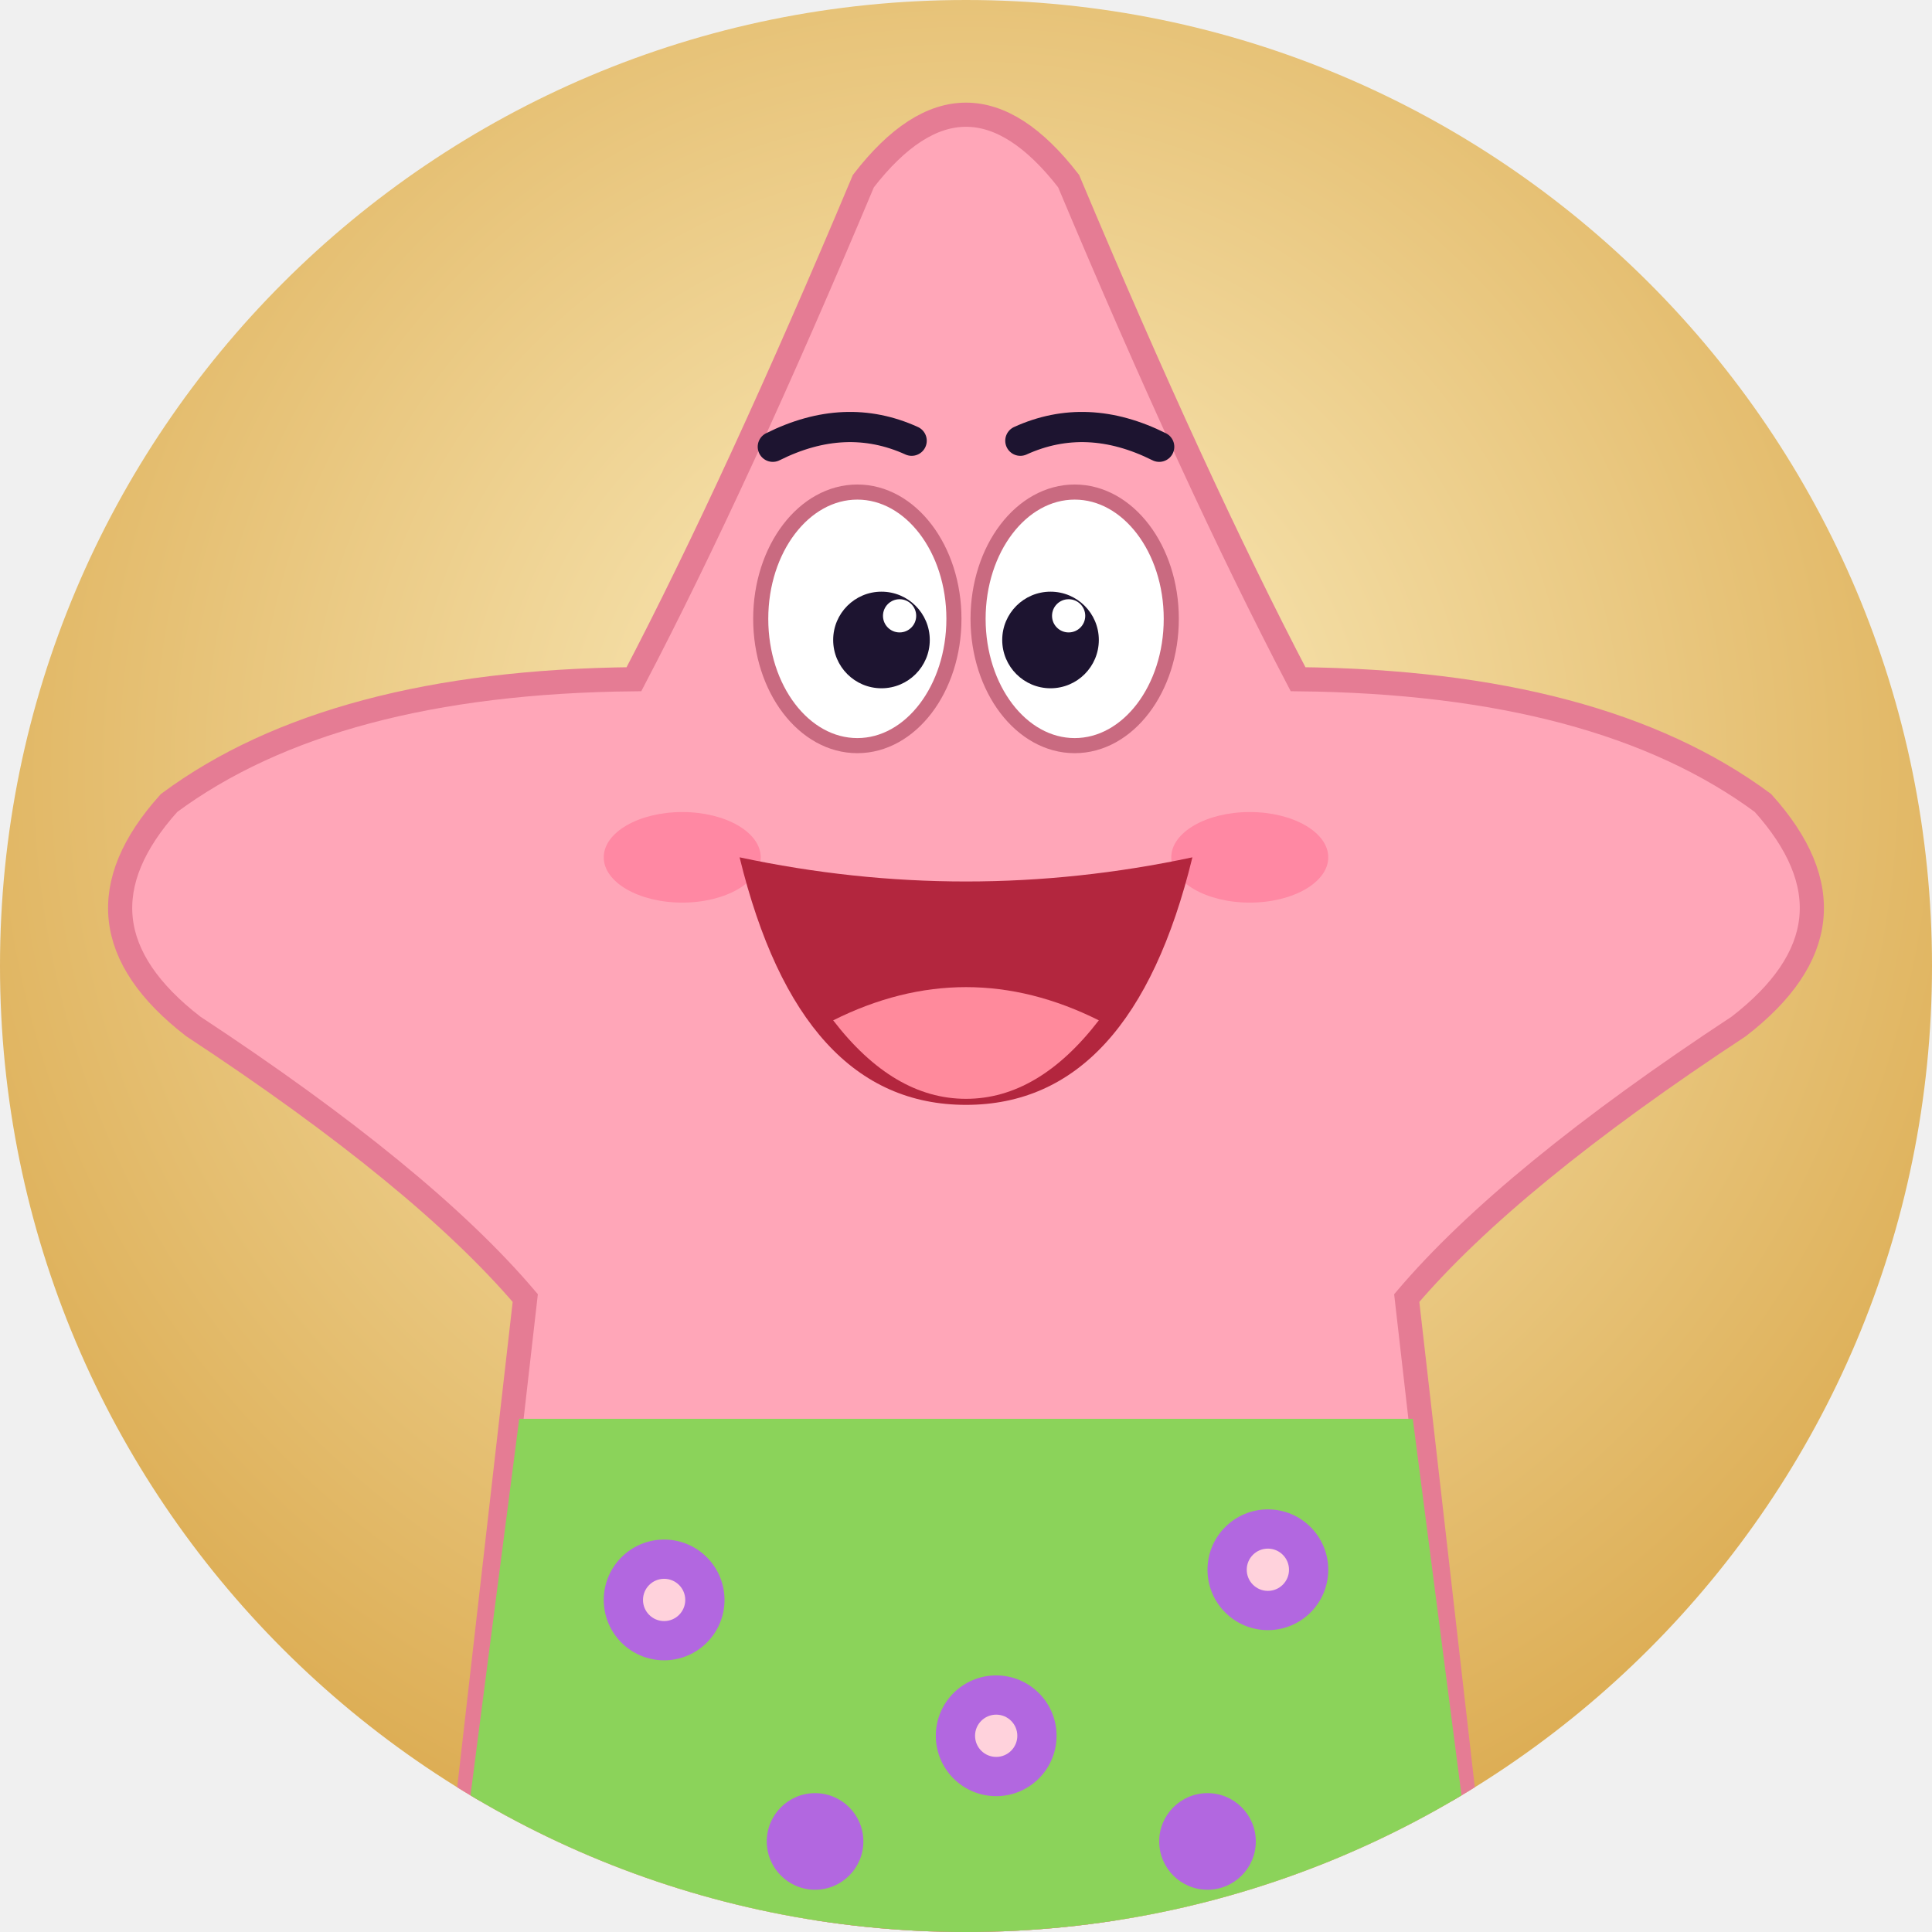
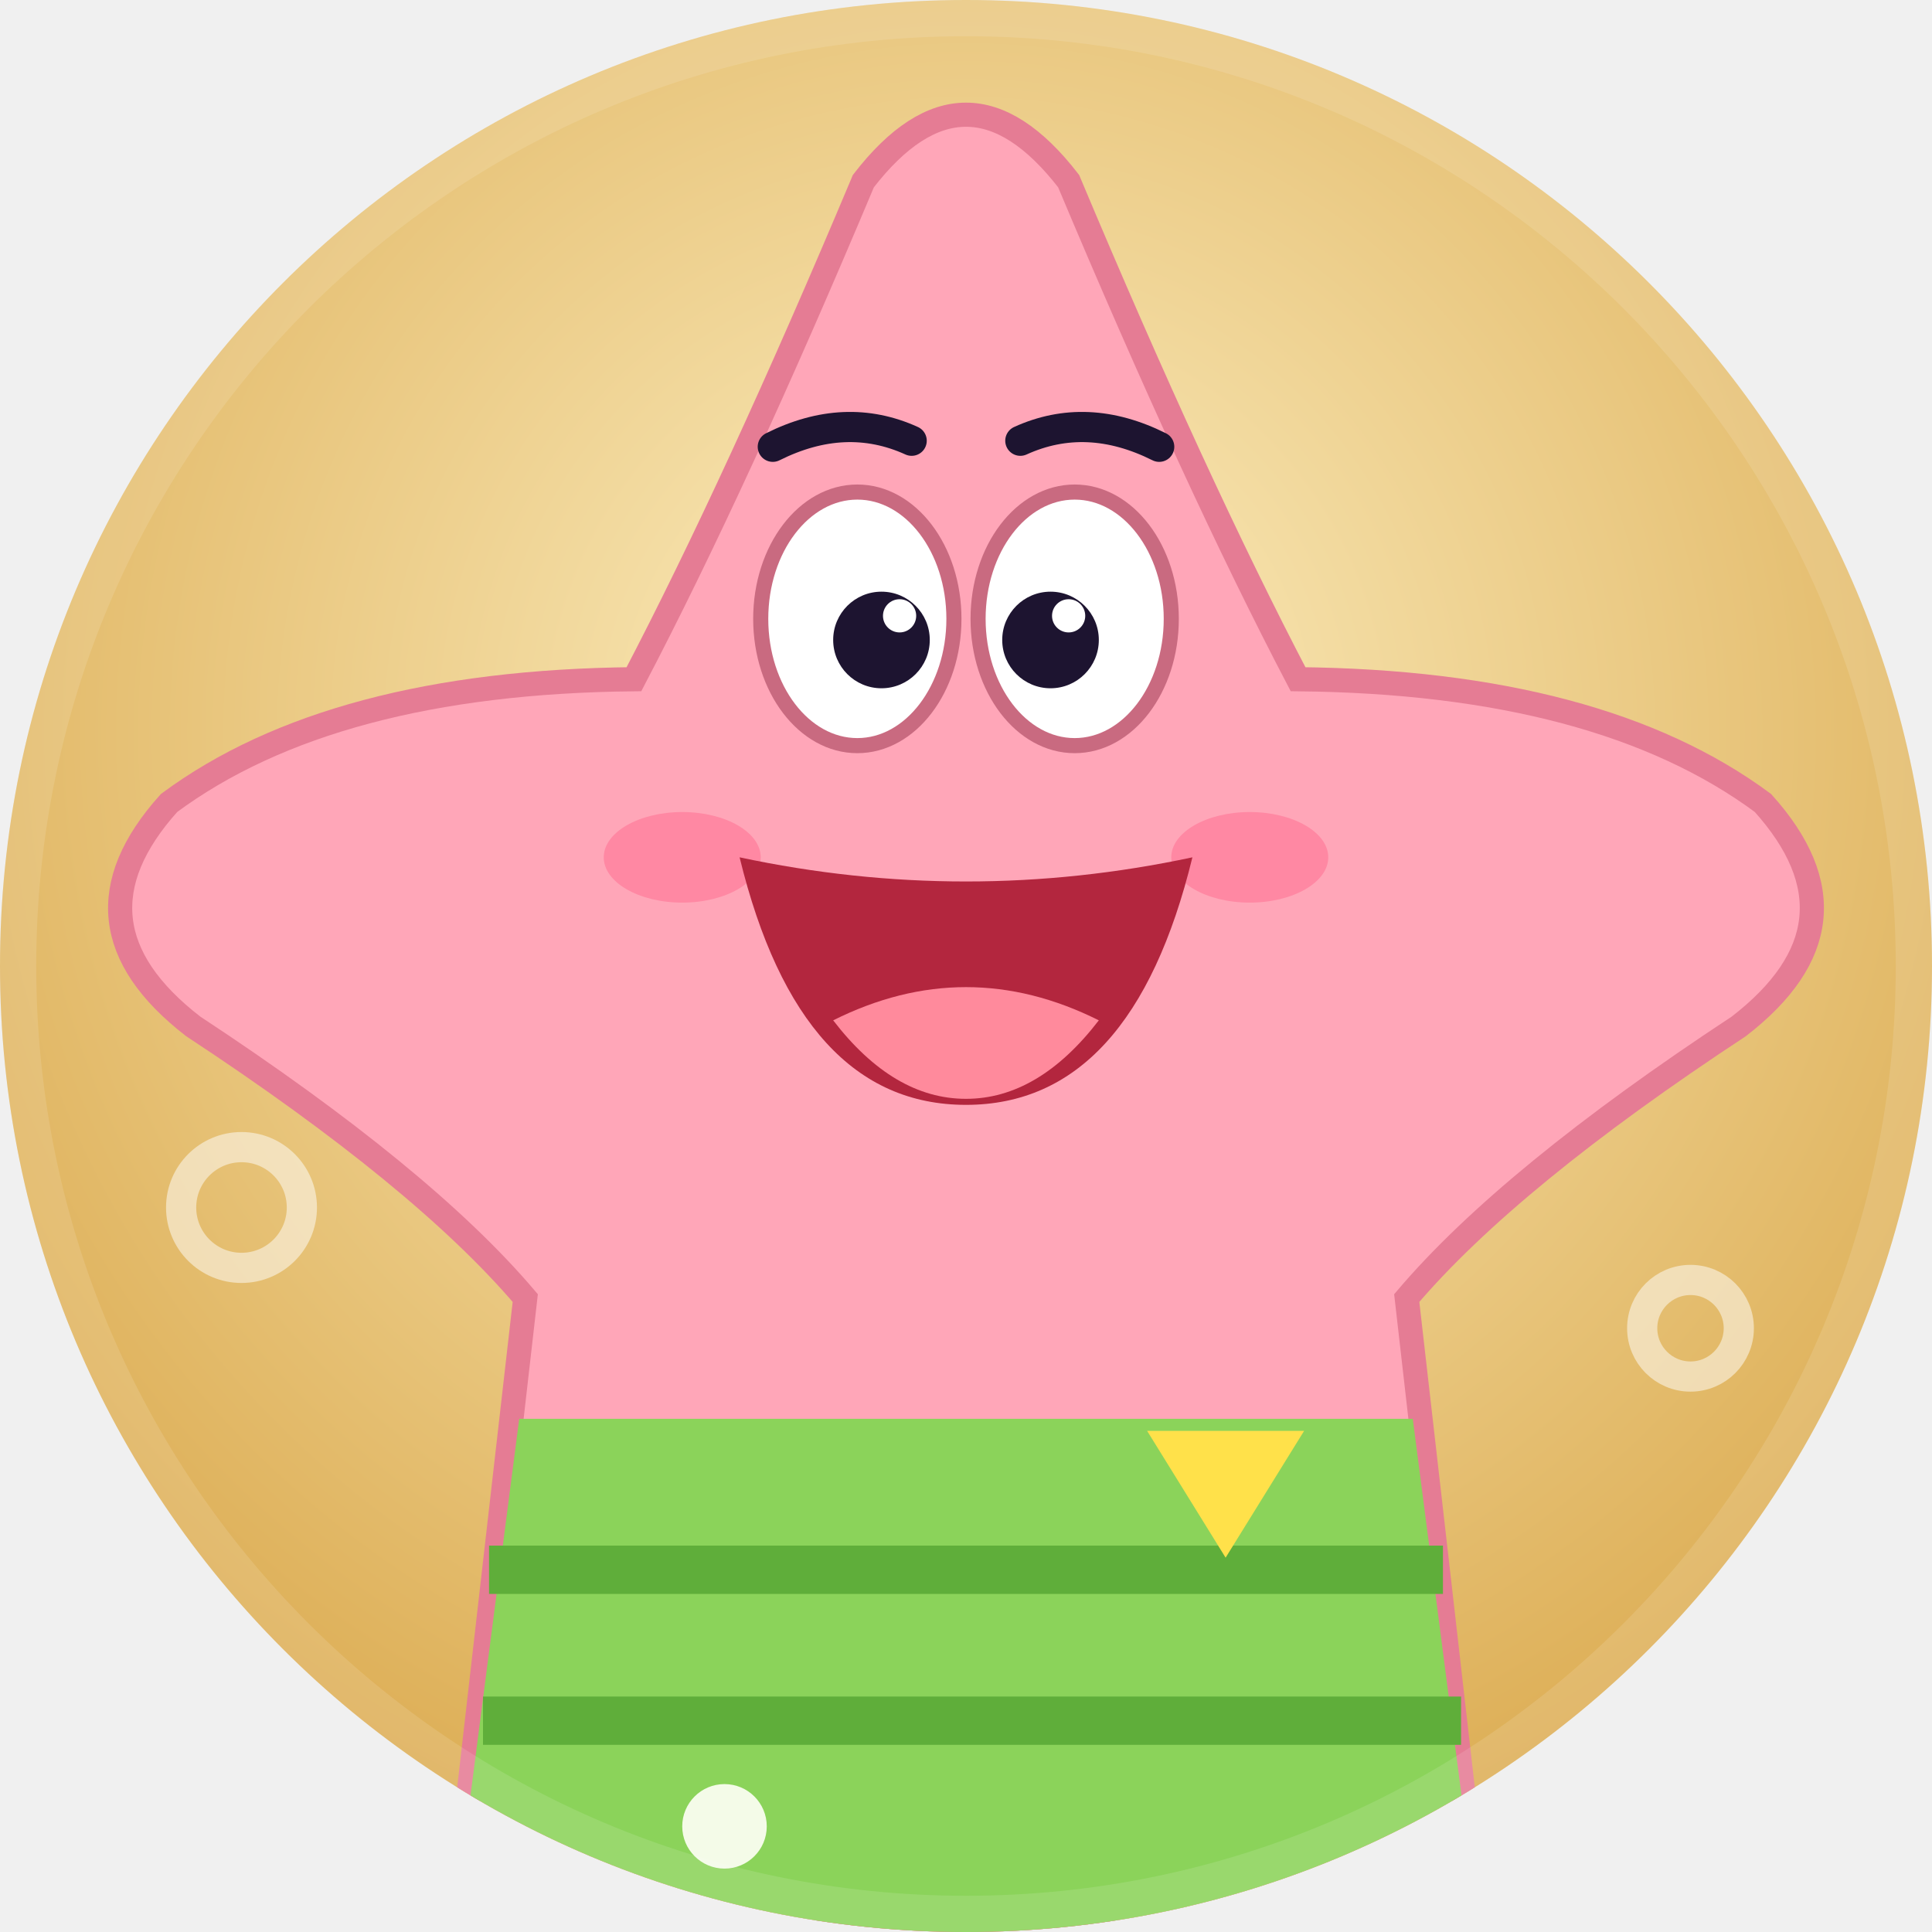
<svg xmlns="http://www.w3.org/2000/svg" viewBox="0 0 64 64">
  <defs>
-     <clipPath id="c">
+     <clipPath id="starfish-c">
      <circle cx="32" cy="32" r="32" />
    </clipPath>
-     <radialGradient id="bg" cx="50%" cy="40%" r="65%">
+     <radialGradient id="starfish-bg" cx="50%" cy="38%" r="68%">
      <stop offset="0" stop-color="#fdf0c4" />
      <stop offset="1" stop-color="#d9a648" />
    </radialGradient>
+     <radialGradient id="starfish-sk" cx="40%" cy="35%" r="70%">
+       <stop offset="0" stop-color="#fff" stop-opacity=".28" />
+       <stop offset="1" stop-color="#fff" stop-opacity="0" />
+     </radialGradient>
  </defs>
-   <g clip-path="url(#c)">
-     <rect width="64" height="64" fill="url(#bg)" />
+   <g clip-path="url(#starfish-c)">
+     <rect width="64" height="64" fill="url(#starfish-bg)" />
+     <g fill="none" stroke="#fff" stroke-opacity=".5" stroke-width="1">
+       <circle cx="8" cy="40" r="2" />
+       <circle cx="56" cy="44" r="1.6" />
+     </g>
    <path d="M28.6 6 Q32 1.6 35.4 6 Q39.6 16 43 22.5 Q53 22.6 58.4 26.6 Q62 30.6 57.6 34 Q50 39 46.6 43 L49 64 H15 L17.4 43 Q14 39 6.4 34 Q2 30.6 5.6 26.6 Q11 22.6 21 22.5 Q24.4 16 28.6 6Z" fill="#ffa6b8" stroke="#e57c94" stroke-width=".8" />
    <path d="M17.2 47 H46.8 L49 64 H15Z" fill="#8bd35a" />
-     <g fill="#b267e0">
-       <circle cx="22" cy="53" r="2" />
-       <circle cx="33" cy="57.5" r="2" />
-       <circle cx="42" cy="52" r="2" />
-       <circle cx="27" cy="61" r="1.6" />
-       <circle cx="40" cy="61" r="1.6" />
-     </g>
-     <g fill="#ffd2dc">
-       <circle cx="22" cy="53" r=".7" />
-       <circle cx="33" cy="57.5" r=".7" />
-       <circle cx="42" cy="52" r=".7" />
-     </g>
+     <path d="M16.2 52 H47.8 M16 57 H48.4" stroke="#5fae3a" stroke-width="1.6" />
+     <path d="M38 47.4 L40.6 51.6 L43.2 47.4Z" fill="#ffe14a" />
+     <circle cx="24" cy="60.5" r="1.4" fill="#f4fbe8" />
    <ellipse cx="28.4" cy="20.5" rx="3.2" ry="4.2" fill="#fff" stroke="#c96a80" stroke-width=".5" />
    <ellipse cx="35.6" cy="20.5" rx="3.2" ry="4.2" fill="#fff" stroke="#c96a80" stroke-width=".5" />
    <circle cx="29.2" cy="21.2" r="1.6" fill="#1d1430" />
    <circle cx="34.8" cy="21.2" r="1.6" fill="#1d1430" />
    <circle cx="29.8" cy="20.4" r=".55" fill="#fff" />
    <circle cx="35.4" cy="20.4" r=".55" fill="#fff" />
    <path d="M25.6 14.8 Q28 13.6 30.2 14.6 M38.4 14.8 Q36 13.6 33.8 14.6" stroke="#1d1430" stroke-width="1" fill="none" stroke-linecap="round" />
    <ellipse cx="22.6" cy="28.4" rx="2.6" ry="1.5" fill="#ff6f92" opacity=".55" />
    <ellipse cx="41.4" cy="28.4" rx="2.6" ry="1.5" fill="#ff6f92" opacity=".55" />
    <path d="M24.5 28.4 Q32 30 39.5 28.4 Q37.5 36.6 32 36.6 Q26.5 36.6 24.5 28.4Z" fill="#b3263e" />
    <path d="M27.6 33.8 Q32 31.6 36.4 33.8 Q34.4 36.4 32 36.4 Q29.6 36.4 27.6 33.8Z" fill="#ff8a9c" />
+     <circle cx="32" cy="32" r="31.4" fill="none" stroke="#fff" stroke-opacity=".12" stroke-width="1.2" />
  </g>
</svg>
